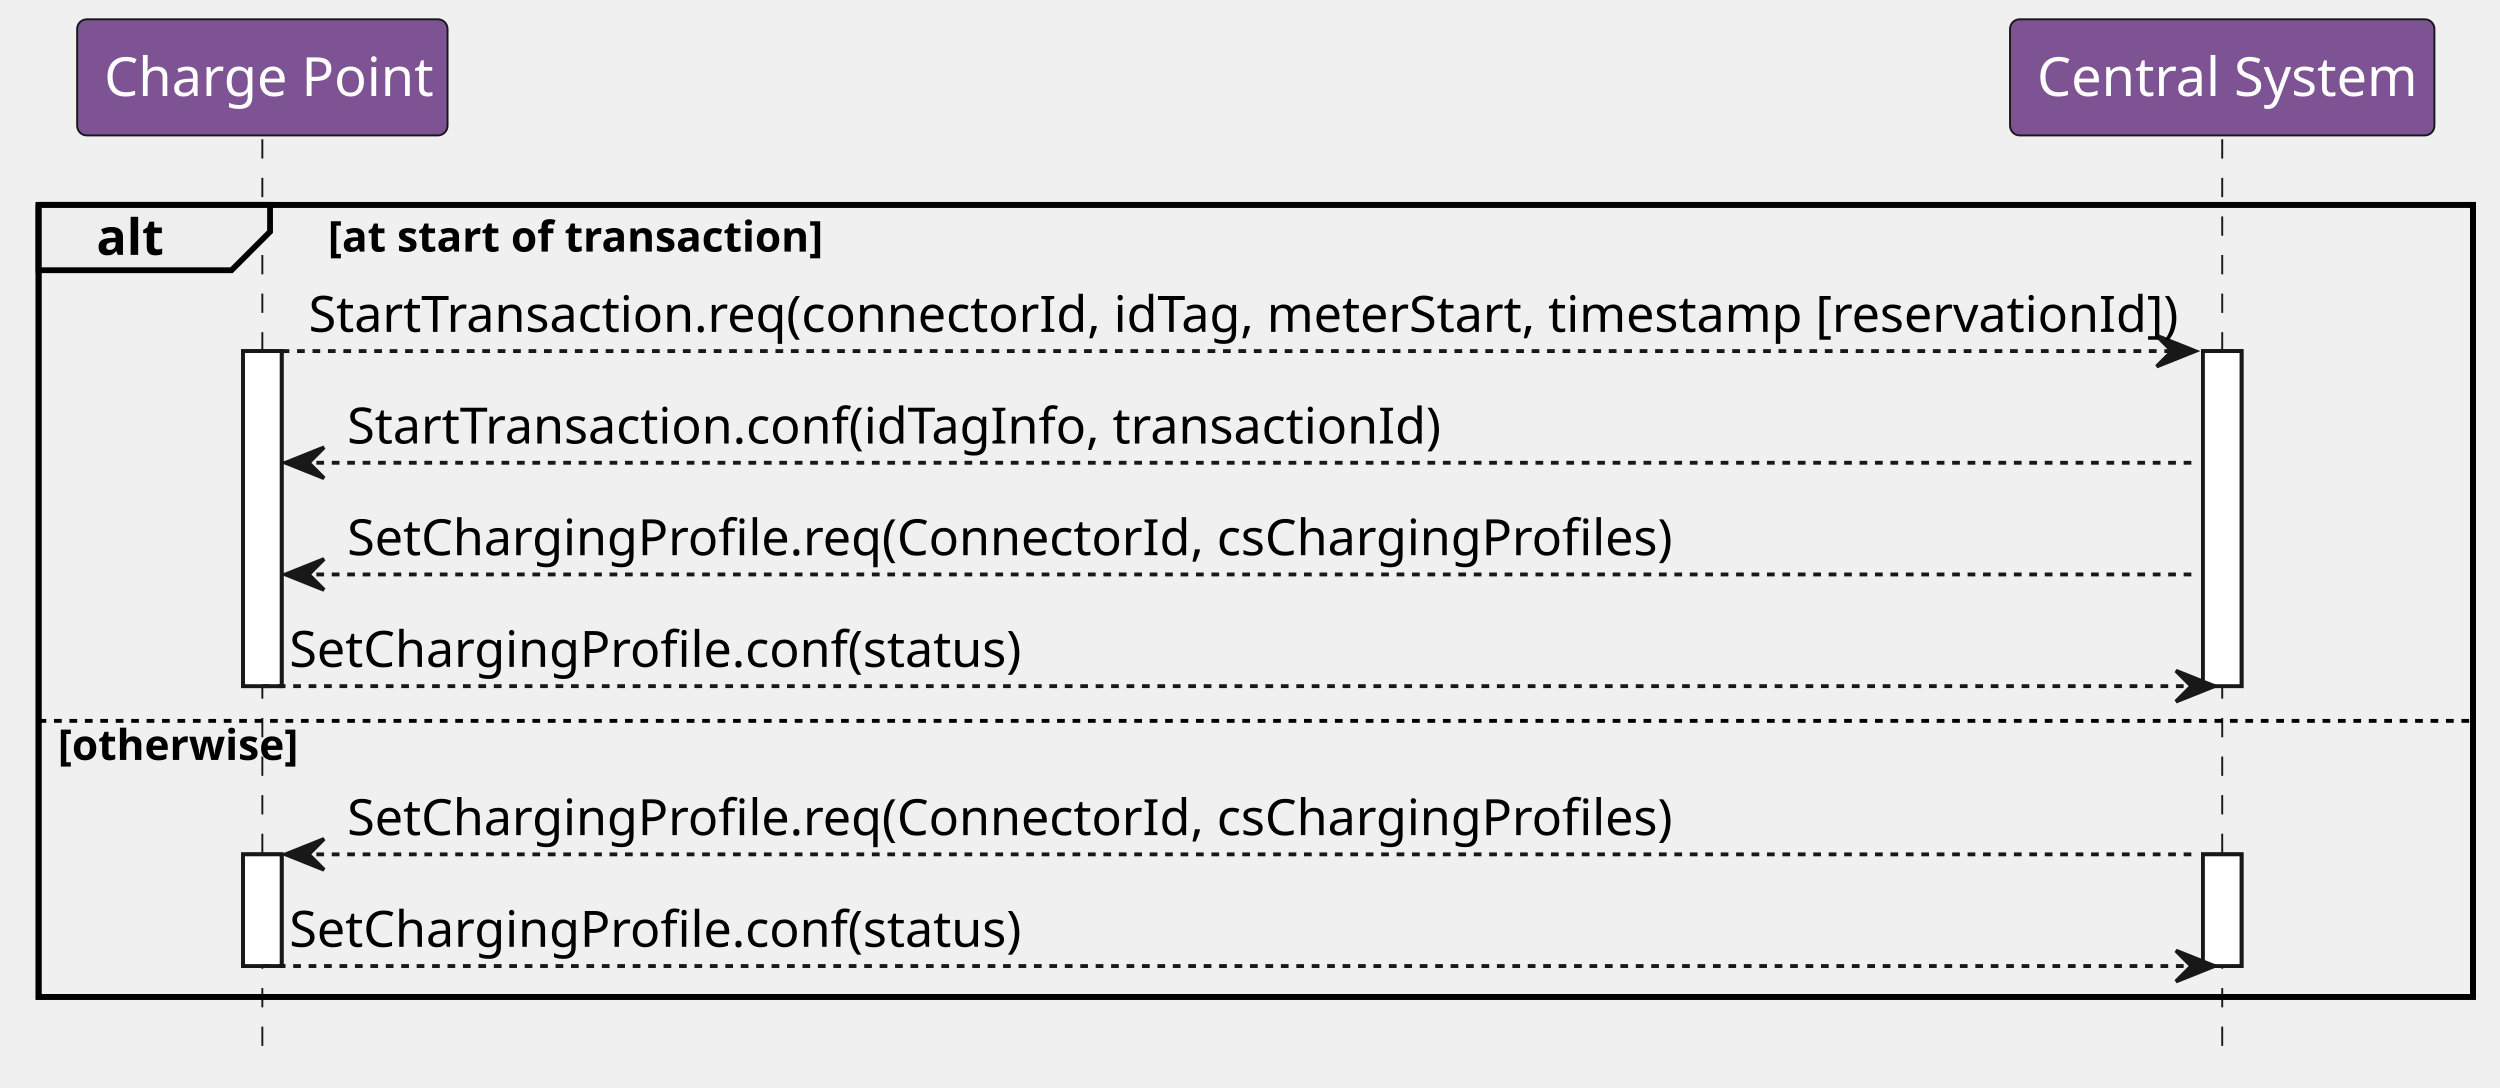
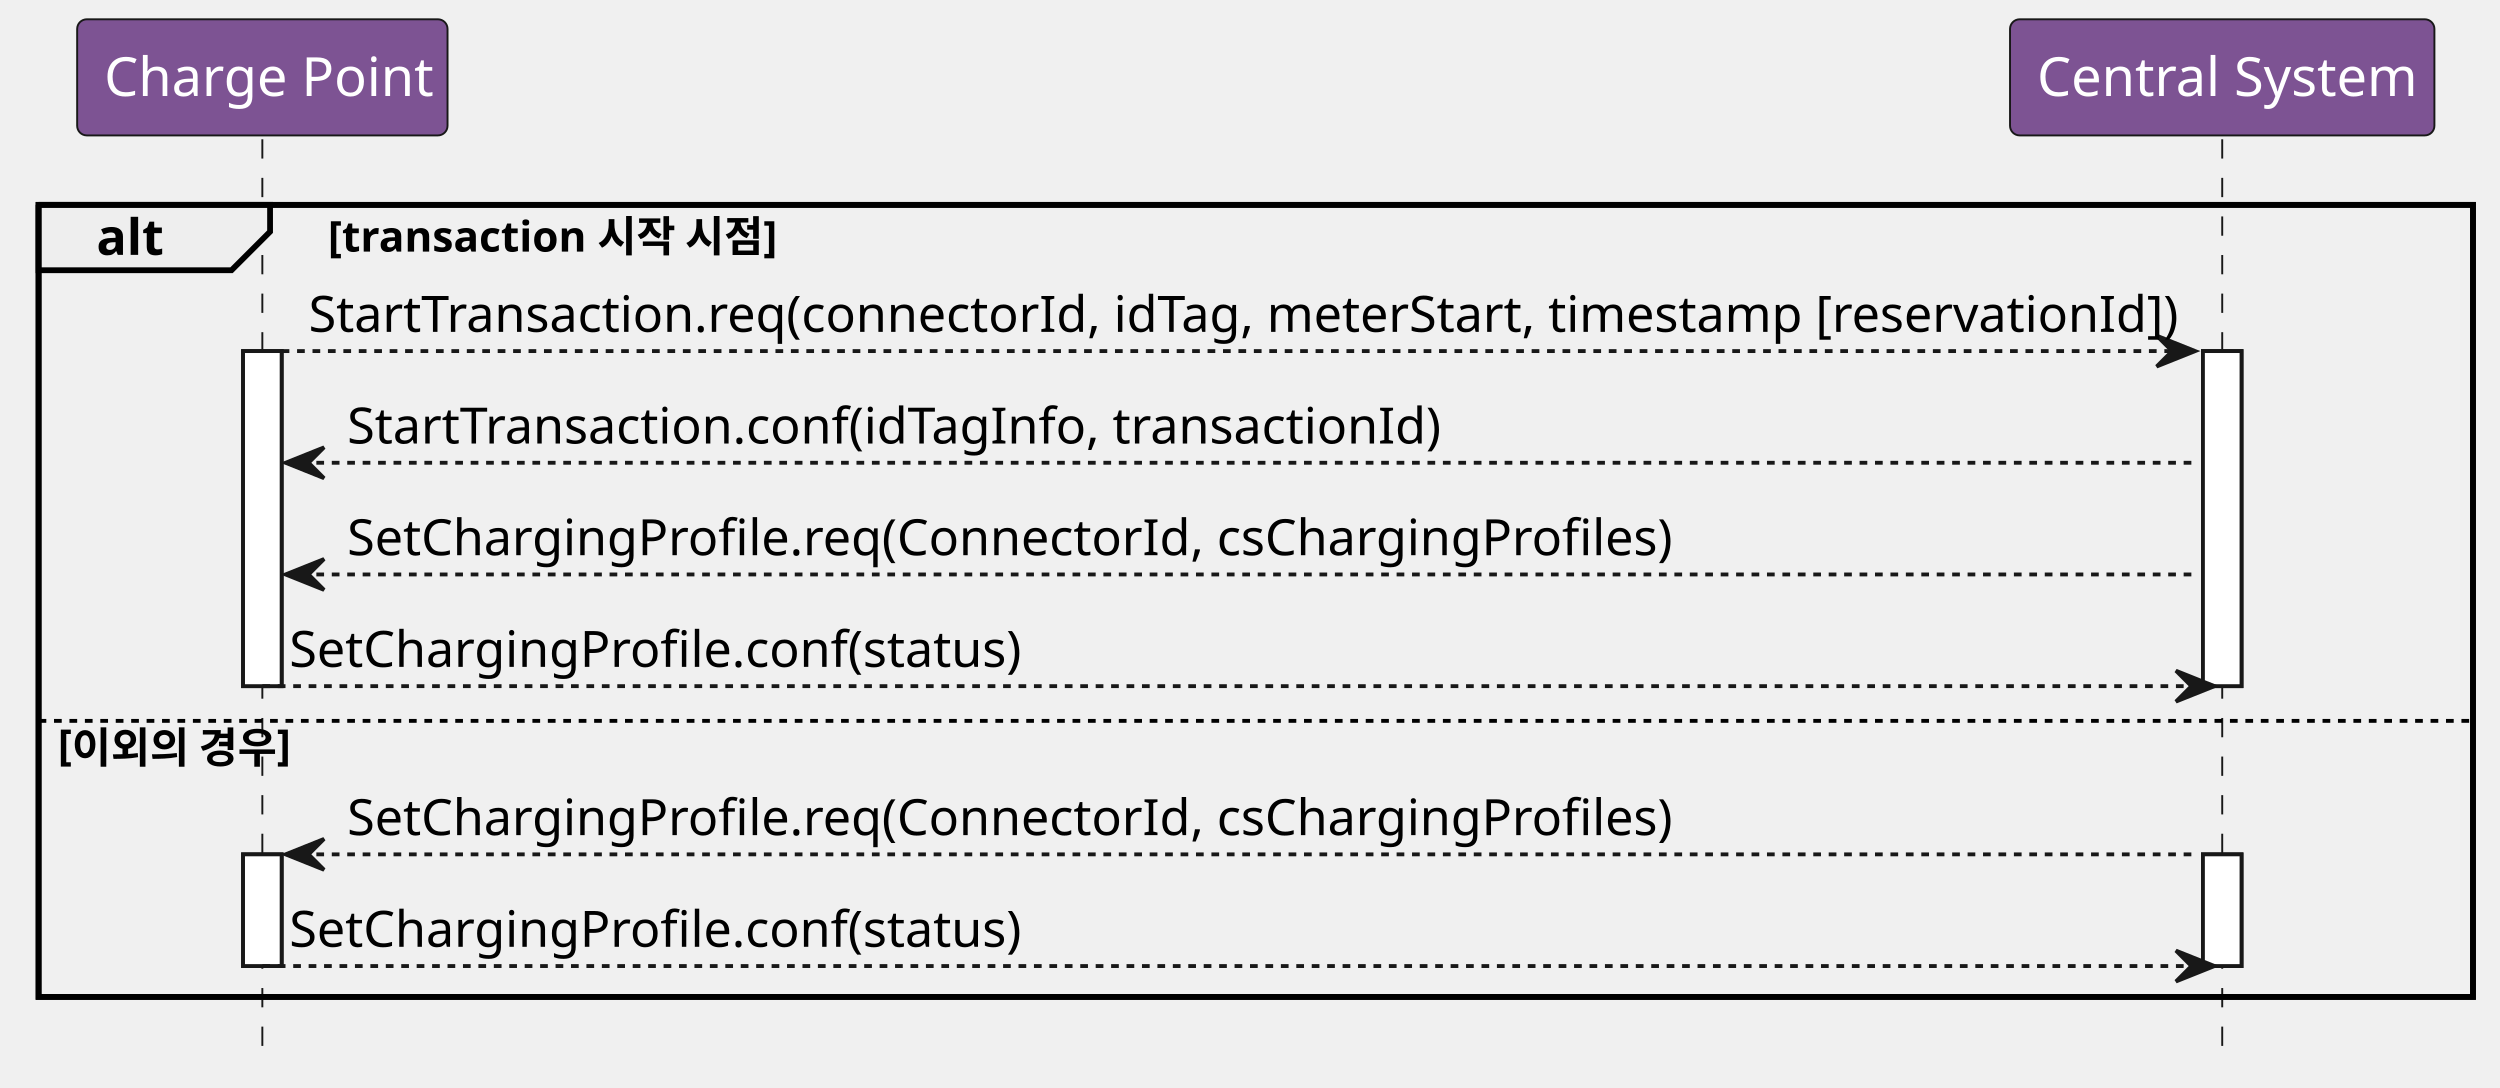
<svg xmlns="http://www.w3.org/2000/svg" contentStyleType="text/css" height="282px" preserveAspectRatio="none" style="width:648px;height:282px;background:#FFFFFF;" version="1.1" viewBox="0 0 648 282" width="648px" zoomAndPan="magnify">
  <defs />
  <g>
    <rect fill="#FFFFFF" height="86.85" style="stroke:#181818;stroke-width:1.0;" width="10" x="63" y="91" />
    <rect fill="#FFFFFF" height="28.95" style="stroke:#181818;stroke-width:1.0;" width="10" x="63" y="221.45" />
    <rect fill="#FFFFFF" height="86.85" style="stroke:#181818;stroke-width:1.0;" width="10" x="571" y="91" />
    <rect fill="#FFFFFF" height="28.95" style="stroke:#181818;stroke-width:1.0;" width="10" x="571" y="221.45" />
    <rect fill="none" height="205.3" style="stroke:#000000;stroke-width:1.5;" width="631" x="10" y="53.1" />
    <line style="stroke:#181818;stroke-width:0.5;stroke-dasharray:5.0,5.0;" x1="68" x2="68" y1="36.1" y2="275.4" />
    <line style="stroke:#181818;stroke-width:0.5;stroke-dasharray:5.0,5.0;" x1="576" x2="576" y1="36.1" y2="275.4" />
    <rect fill="#7D5393" height="30.1" rx="2.5" ry="2.5" style="stroke:#181818;stroke-width:0.5;" width="96" x="20" y="5" />
    <text fill="#FFFFFF" font-family="NanumGothic" font-size="14" lengthAdjust="spacing" textLength="82" x="27" y="24.88">Charge Point</text>
    <rect fill="#7D5393" height="30.1" rx="2.5" ry="2.5" style="stroke:#181818;stroke-width:0.5;" width="110" x="521" y="5" />
    <text fill="#FFFFFF" font-family="NanumGothic" font-size="14" lengthAdjust="spacing" textLength="96" x="528" y="24.88">Central System</text>
    <rect fill="#FFFFFF" height="86.85" style="stroke:#181818;stroke-width:1.0;" width="10" x="63" y="91" />
    <rect fill="#FFFFFF" height="28.95" style="stroke:#181818;stroke-width:1.0;" width="10" x="63" y="221.45" />
    <rect fill="#FFFFFF" height="86.85" style="stroke:#181818;stroke-width:1.0;" width="10" x="571" y="91" />
    <rect fill="#FFFFFF" height="28.95" style="stroke:#181818;stroke-width:1.0;" width="10" x="571" y="221.45" />
    <path d="M10,53.1 L70,53.1 L70,60.05 L60,70.05 L10,70.05 L10,53.1 " fill="#EEEEEE" style="stroke:#000000;stroke-width:1.5;" />
    <rect fill="none" height="205.3" style="stroke:#000000;stroke-width:1.5;" width="631" x="10" y="53.1" />
    <text fill="#000000" font-family="NanumGothic" font-size="13" font-weight="bold" lengthAdjust="spacing" textLength="15" x="25" y="66.06">alt</text>
-     <text fill="#000000" font-family="NanumGothic" font-size="11" font-weight="bold" lengthAdjust="spacing" textLength="119" x="85" y="65.22">[at start of transaction]</text>
+     <text fill="#000000" font-family="NanumGothic" font-size="11" font-weight="bold" lengthAdjust="spacing" textLength="112" x="85" y="65.22">[transaction 시작 시점]</text>
    <polygon fill="#181818" points="559,87,569,91,559,95,563,91" style="stroke:#181818;stroke-width:1.0;" />
    <line style="stroke:#181818;stroke-width:1.0;stroke-dasharray:2.0,2.0;" x1="73" x2="565" y1="91" y2="91" />
    <text fill="#000000" font-family="NanumGothic" font-size="13" lengthAdjust="spacing" textLength="484" x="80" y="86.01">StartTransaction.req(connectorId, idTag, meterStart, timestamp [reservationId])</text>
    <polygon fill="#181818" points="84,115.95,74,119.95,84,123.95,80,119.95" style="stroke:#181818;stroke-width:1.0;" />
    <line style="stroke:#181818;stroke-width:1.0;stroke-dasharray:2.0,2.0;" x1="78" x2="570" y1="119.95" y2="119.95" />
    <text fill="#000000" font-family="NanumGothic" font-size="13" lengthAdjust="spacing" textLength="284" x="90" y="114.96">StartTransaction.conf(idTagInfo, transactionId)</text>
    <polygon fill="#181818" points="84,144.9,74,148.9,84,152.9,80,148.9" style="stroke:#181818;stroke-width:1.0;" />
    <line style="stroke:#181818;stroke-width:1.0;stroke-dasharray:2.0,2.0;" x1="78" x2="570" y1="148.9" y2="148.9" />
    <text fill="#000000" font-family="NanumGothic" font-size="13" lengthAdjust="spacing" textLength="344" x="90" y="143.91">SetChargingProfile.req(ConnectorId, csChargingProfiles)</text>
    <polygon fill="#181818" points="564,173.85,574,177.85,564,181.85,568,177.85" style="stroke:#181818;stroke-width:1.0;" />
    <line style="stroke:#181818;stroke-width:1.0;stroke-dasharray:2.0,2.0;" x1="68" x2="570" y1="177.85" y2="177.85" />
    <text fill="#000000" font-family="NanumGothic" font-size="13" lengthAdjust="spacing" textLength="192" x="75" y="172.86">SetChargingProfile.conf(status)</text>
    <line style="stroke:#000000;stroke-width:1.0;stroke-dasharray:2.0,2.0;" x1="10" x2="641" y1="186.85" y2="186.85" />
-     <text fill="#000000" font-family="NanumGothic" font-size="11" font-weight="bold" lengthAdjust="spacing" textLength="59" x="15" y="196.97">[otherwise]</text>
+     <text fill="#000000" font-family="NanumGothic" font-size="11" font-weight="bold" lengthAdjust="spacing" textLength="61" x="15" y="196.97">[이외의 경우]</text>
    <polygon fill="#181818" points="84,217.45,74,221.45,84,225.45,80,221.45" style="stroke:#181818;stroke-width:1.0;" />
    <line style="stroke:#181818;stroke-width:1.0;stroke-dasharray:2.0,2.0;" x1="78" x2="570" y1="221.45" y2="221.45" />
    <text fill="#000000" font-family="NanumGothic" font-size="13" lengthAdjust="spacing" textLength="344" x="90" y="216.46">SetChargingProfile.req(ConnectorId, csChargingProfiles)</text>
    <polygon fill="#181818" points="564,246.4,574,250.4,564,254.4,568,250.4" style="stroke:#181818;stroke-width:1.0;" />
    <line style="stroke:#181818;stroke-width:1.0;stroke-dasharray:2.0,2.0;" x1="68" x2="570" y1="250.4" y2="250.4" />
    <text fill="#000000" font-family="NanumGothic" font-size="13" lengthAdjust="spacing" textLength="192" x="75" y="245.41">SetChargingProfile.conf(status)</text>
  </g>
</svg>
